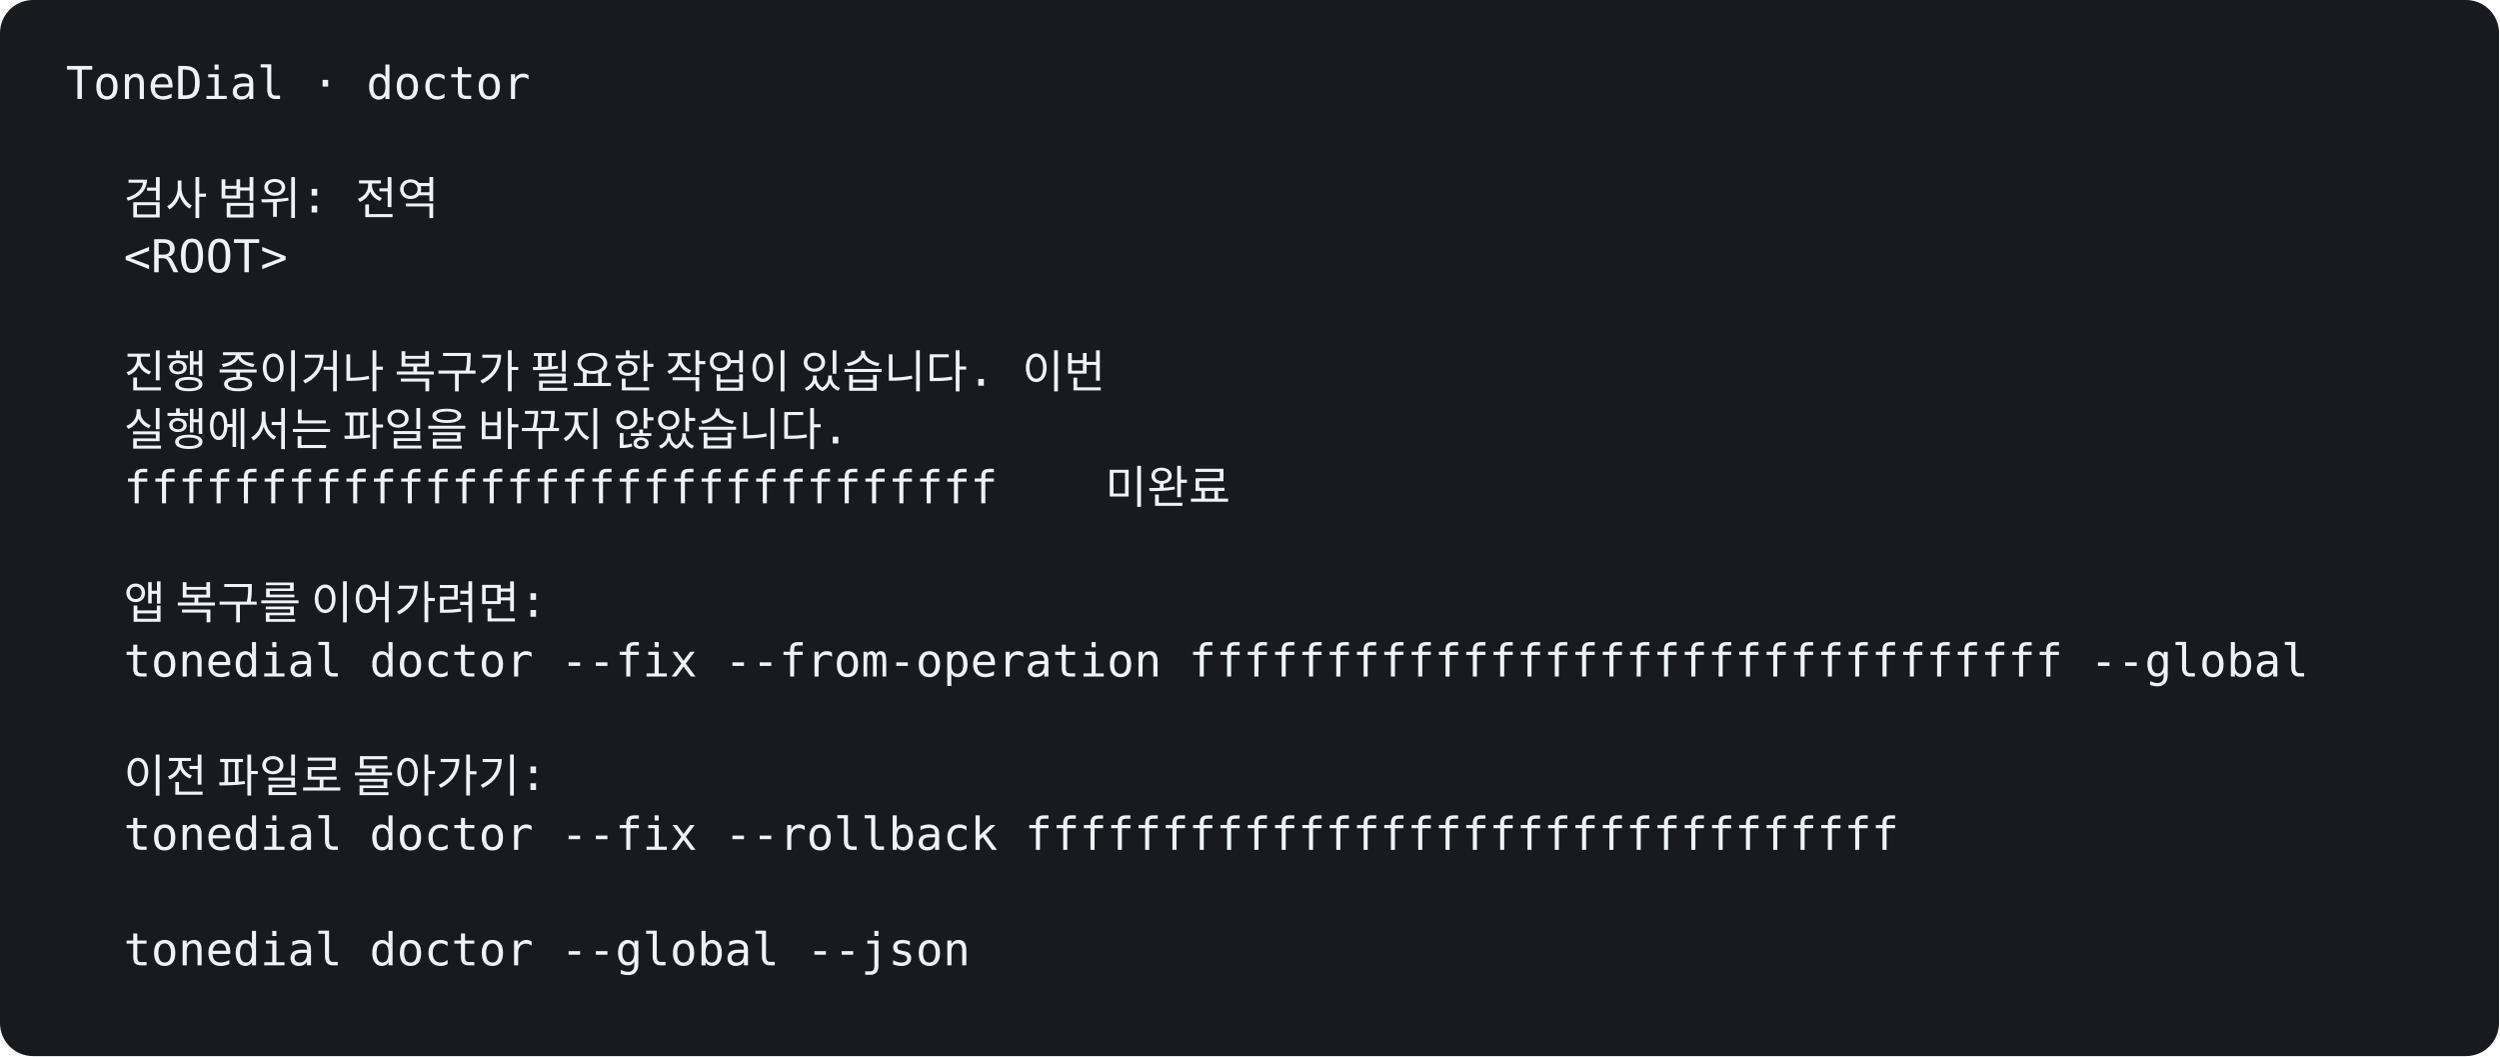
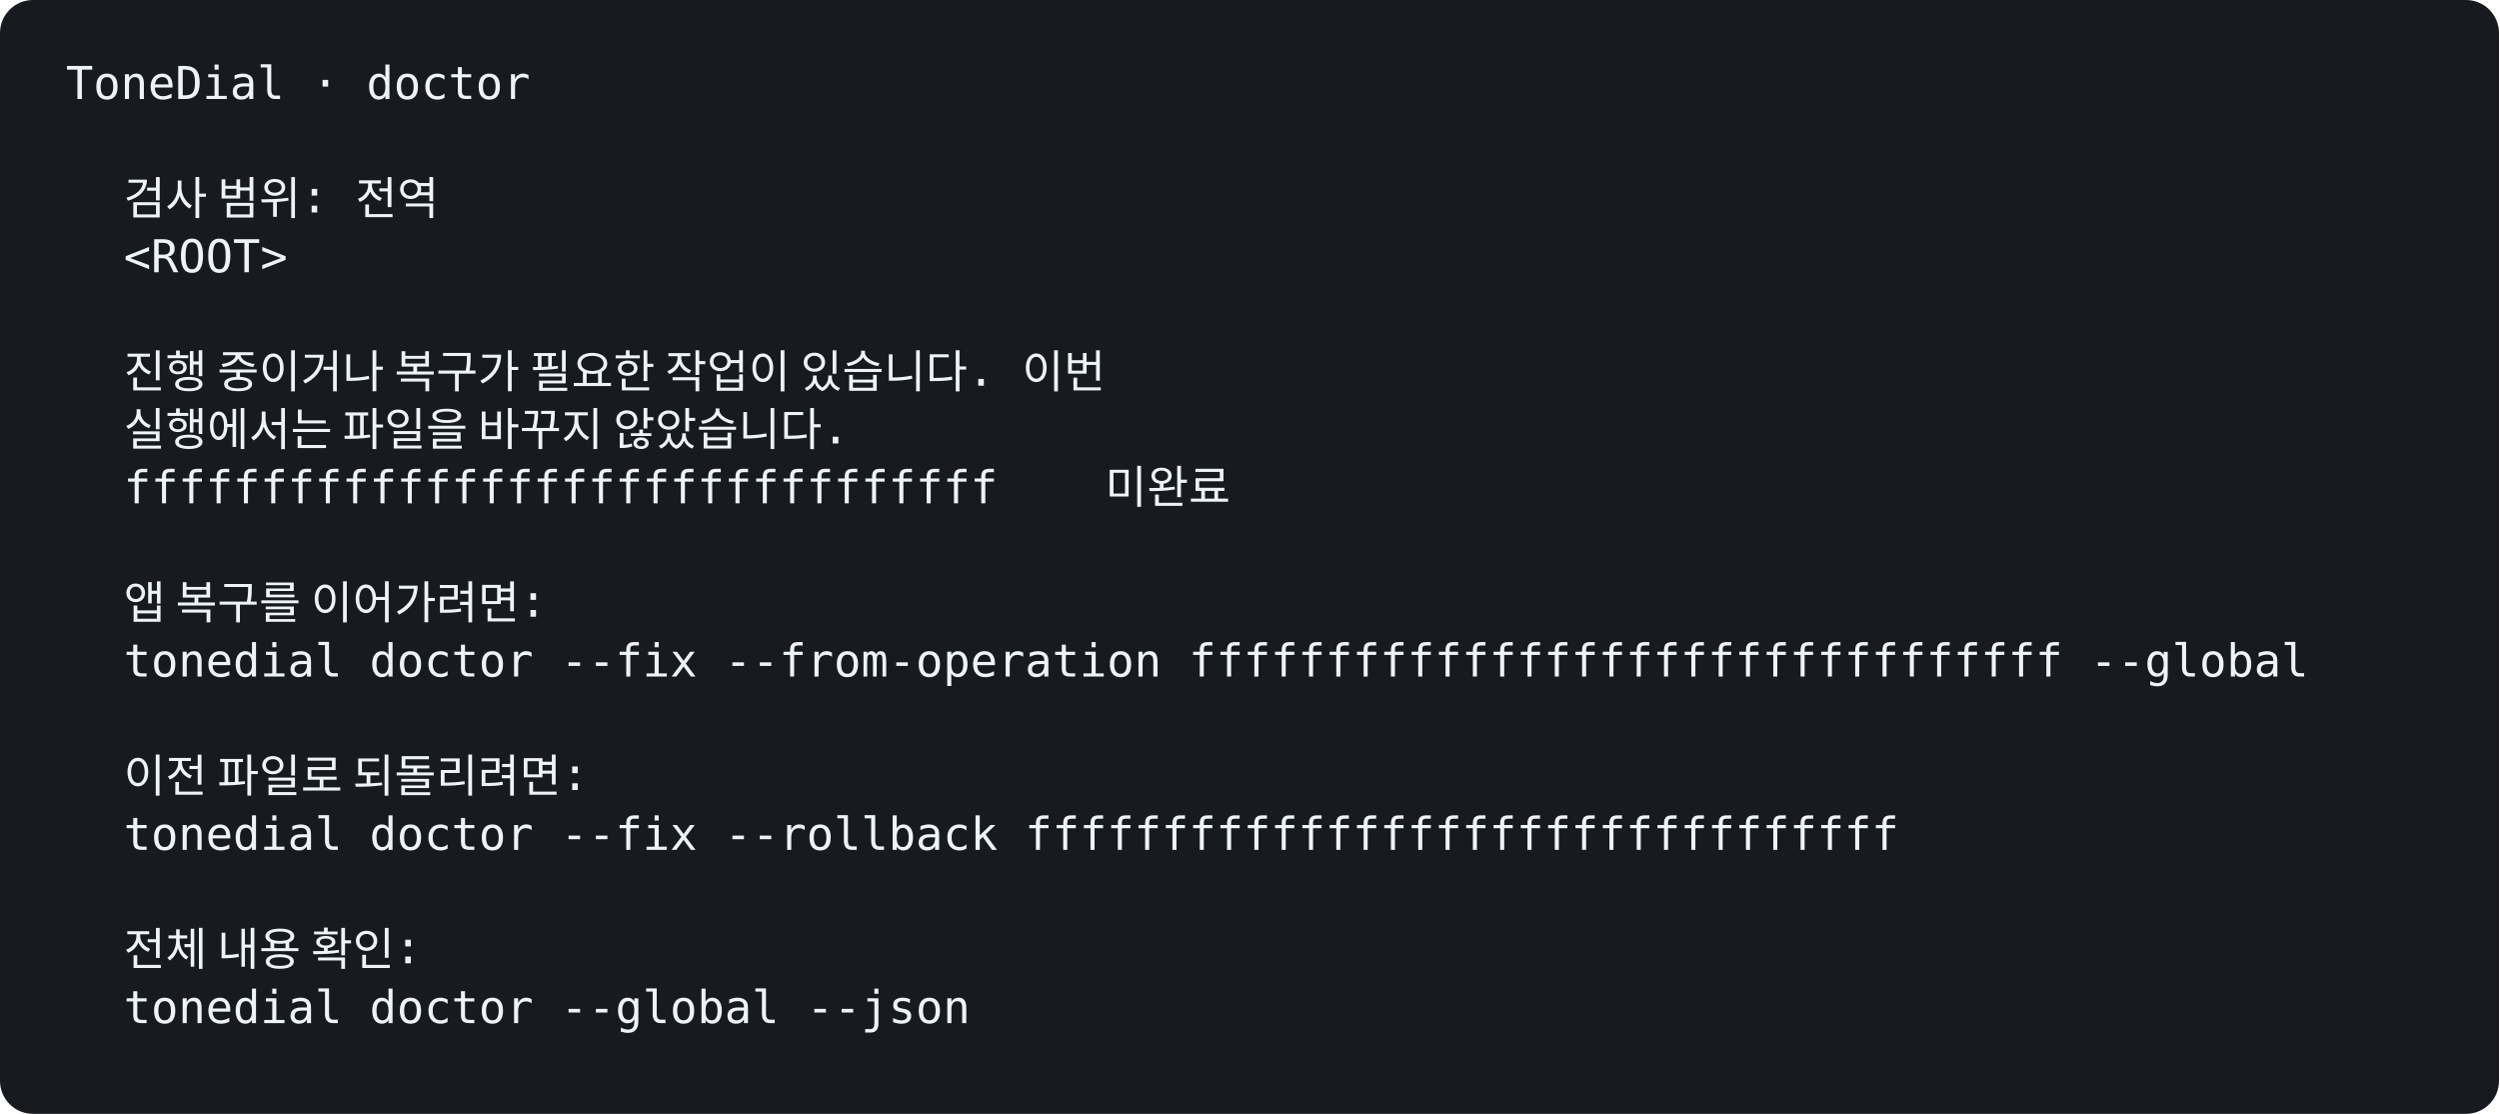
- <svg xmlns="http://www.w3.org/2000/svg" width="1212" height="512" viewBox="0 0 1212 512" role="img" aria-labelledby="title description">
+ <svg xmlns="http://www.w3.org/2000/svg" width="1212" height="540" viewBox="0 0 1212 540" role="img" aria-labelledby="title description">
  <rect width="100%" height="100%" rx="16" fill="#171b20" />
  <g font-family="ui-monospace, SFMono-Regular, Menlo, Consolas, monospace, system-ui" font-size="22">
    <text x="32" y="48" fill="#edf3f6" font-weight="400" opacity="1">ToneDial · doctor</text>
    <text x="60" y="104" fill="#edf3f6" font-weight="400" opacity="1">검사 범위: 전역</text>
    <text x="60" y="132" fill="#edf3f6" font-weight="400" opacity="1">&lt;ROOT&gt;</text>
    <text x="60" y="188" fill="#edf3f6" font-weight="400" opacity="1">진행 중이거나 복구가 필요한 작업이 있습니다. 이번</text>
    <text x="60" y="216" fill="#edf3f6" font-weight="400" opacity="1">실행에서는 파일을 바꾸지 않았습니다.</text>
    <text x="60" y="244" fill="#edf3f6" font-weight="400" opacity="1">ffffffffffffffffffffffffffffffff</text>
    <text x="536" y="244" fill="#edf3f6" font-weight="400" opacity="1">미완료</text>
    <text x="60" y="300" fill="#edf3f6" font-weight="400" opacity="1">앱 복구를 이어가려면:</text>
    <text x="60" y="328" fill="#edf3f6" font-weight="400" opacity="1">tonedial doctor --fix --from-operation ffffffffffffffffffffffffffffffff --global</text>
-     <text x="60" y="384" fill="#edf3f6" font-weight="400" opacity="1">이전 파일로 돌아가기:</text>
+     <text x="60" y="384" fill="#edf3f6" font-weight="400" opacity="1">이전 파일로 되돌리려면:</text>
    <text x="60" y="412" fill="#edf3f6" font-weight="400" opacity="1">tonedial doctor --fix --rollback ffffffffffffffffffffffffffffffff</text>
-     <text x="60" y="468" fill="#edf3f6" font-weight="400" opacity="1">tonedial doctor --global --json</text>
+     <text x="60" y="468" fill="#edf3f6" font-weight="400" opacity="1">전체 내용 확인:</text>
+     <text x="60" y="496" fill="#edf3f6" font-weight="400" opacity="1">tonedial doctor --global --json</text>
  </g>
</svg>
